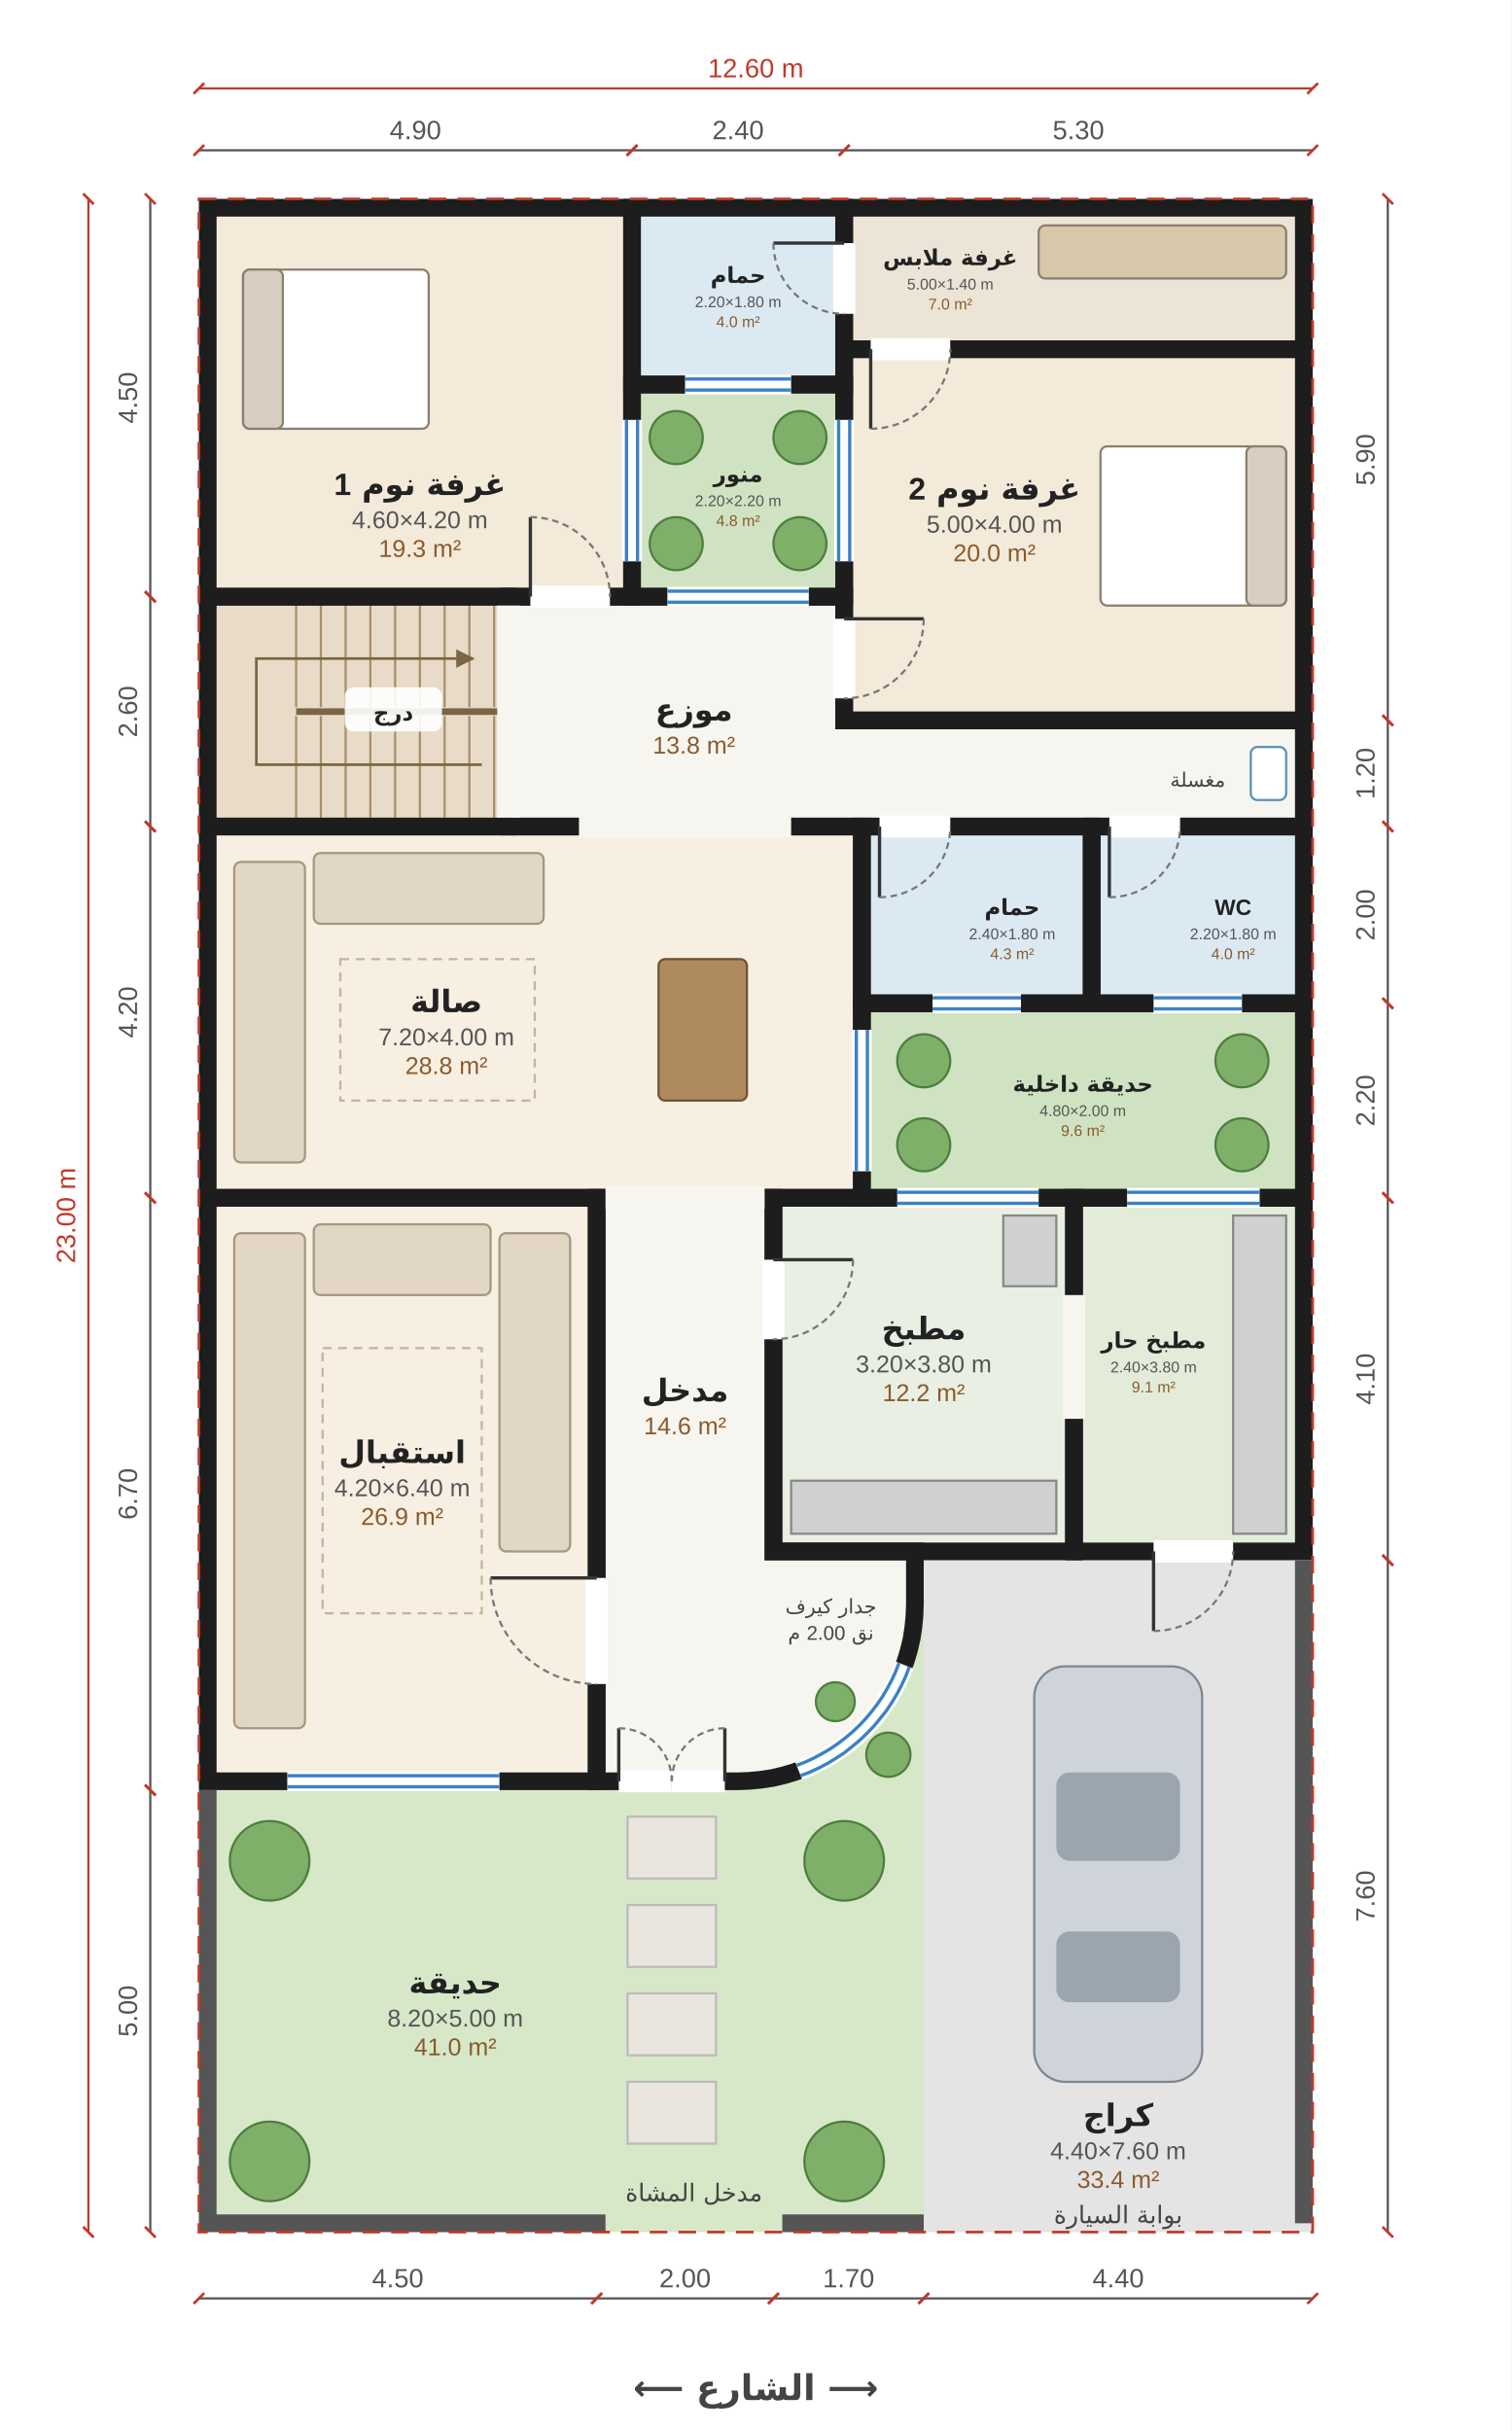
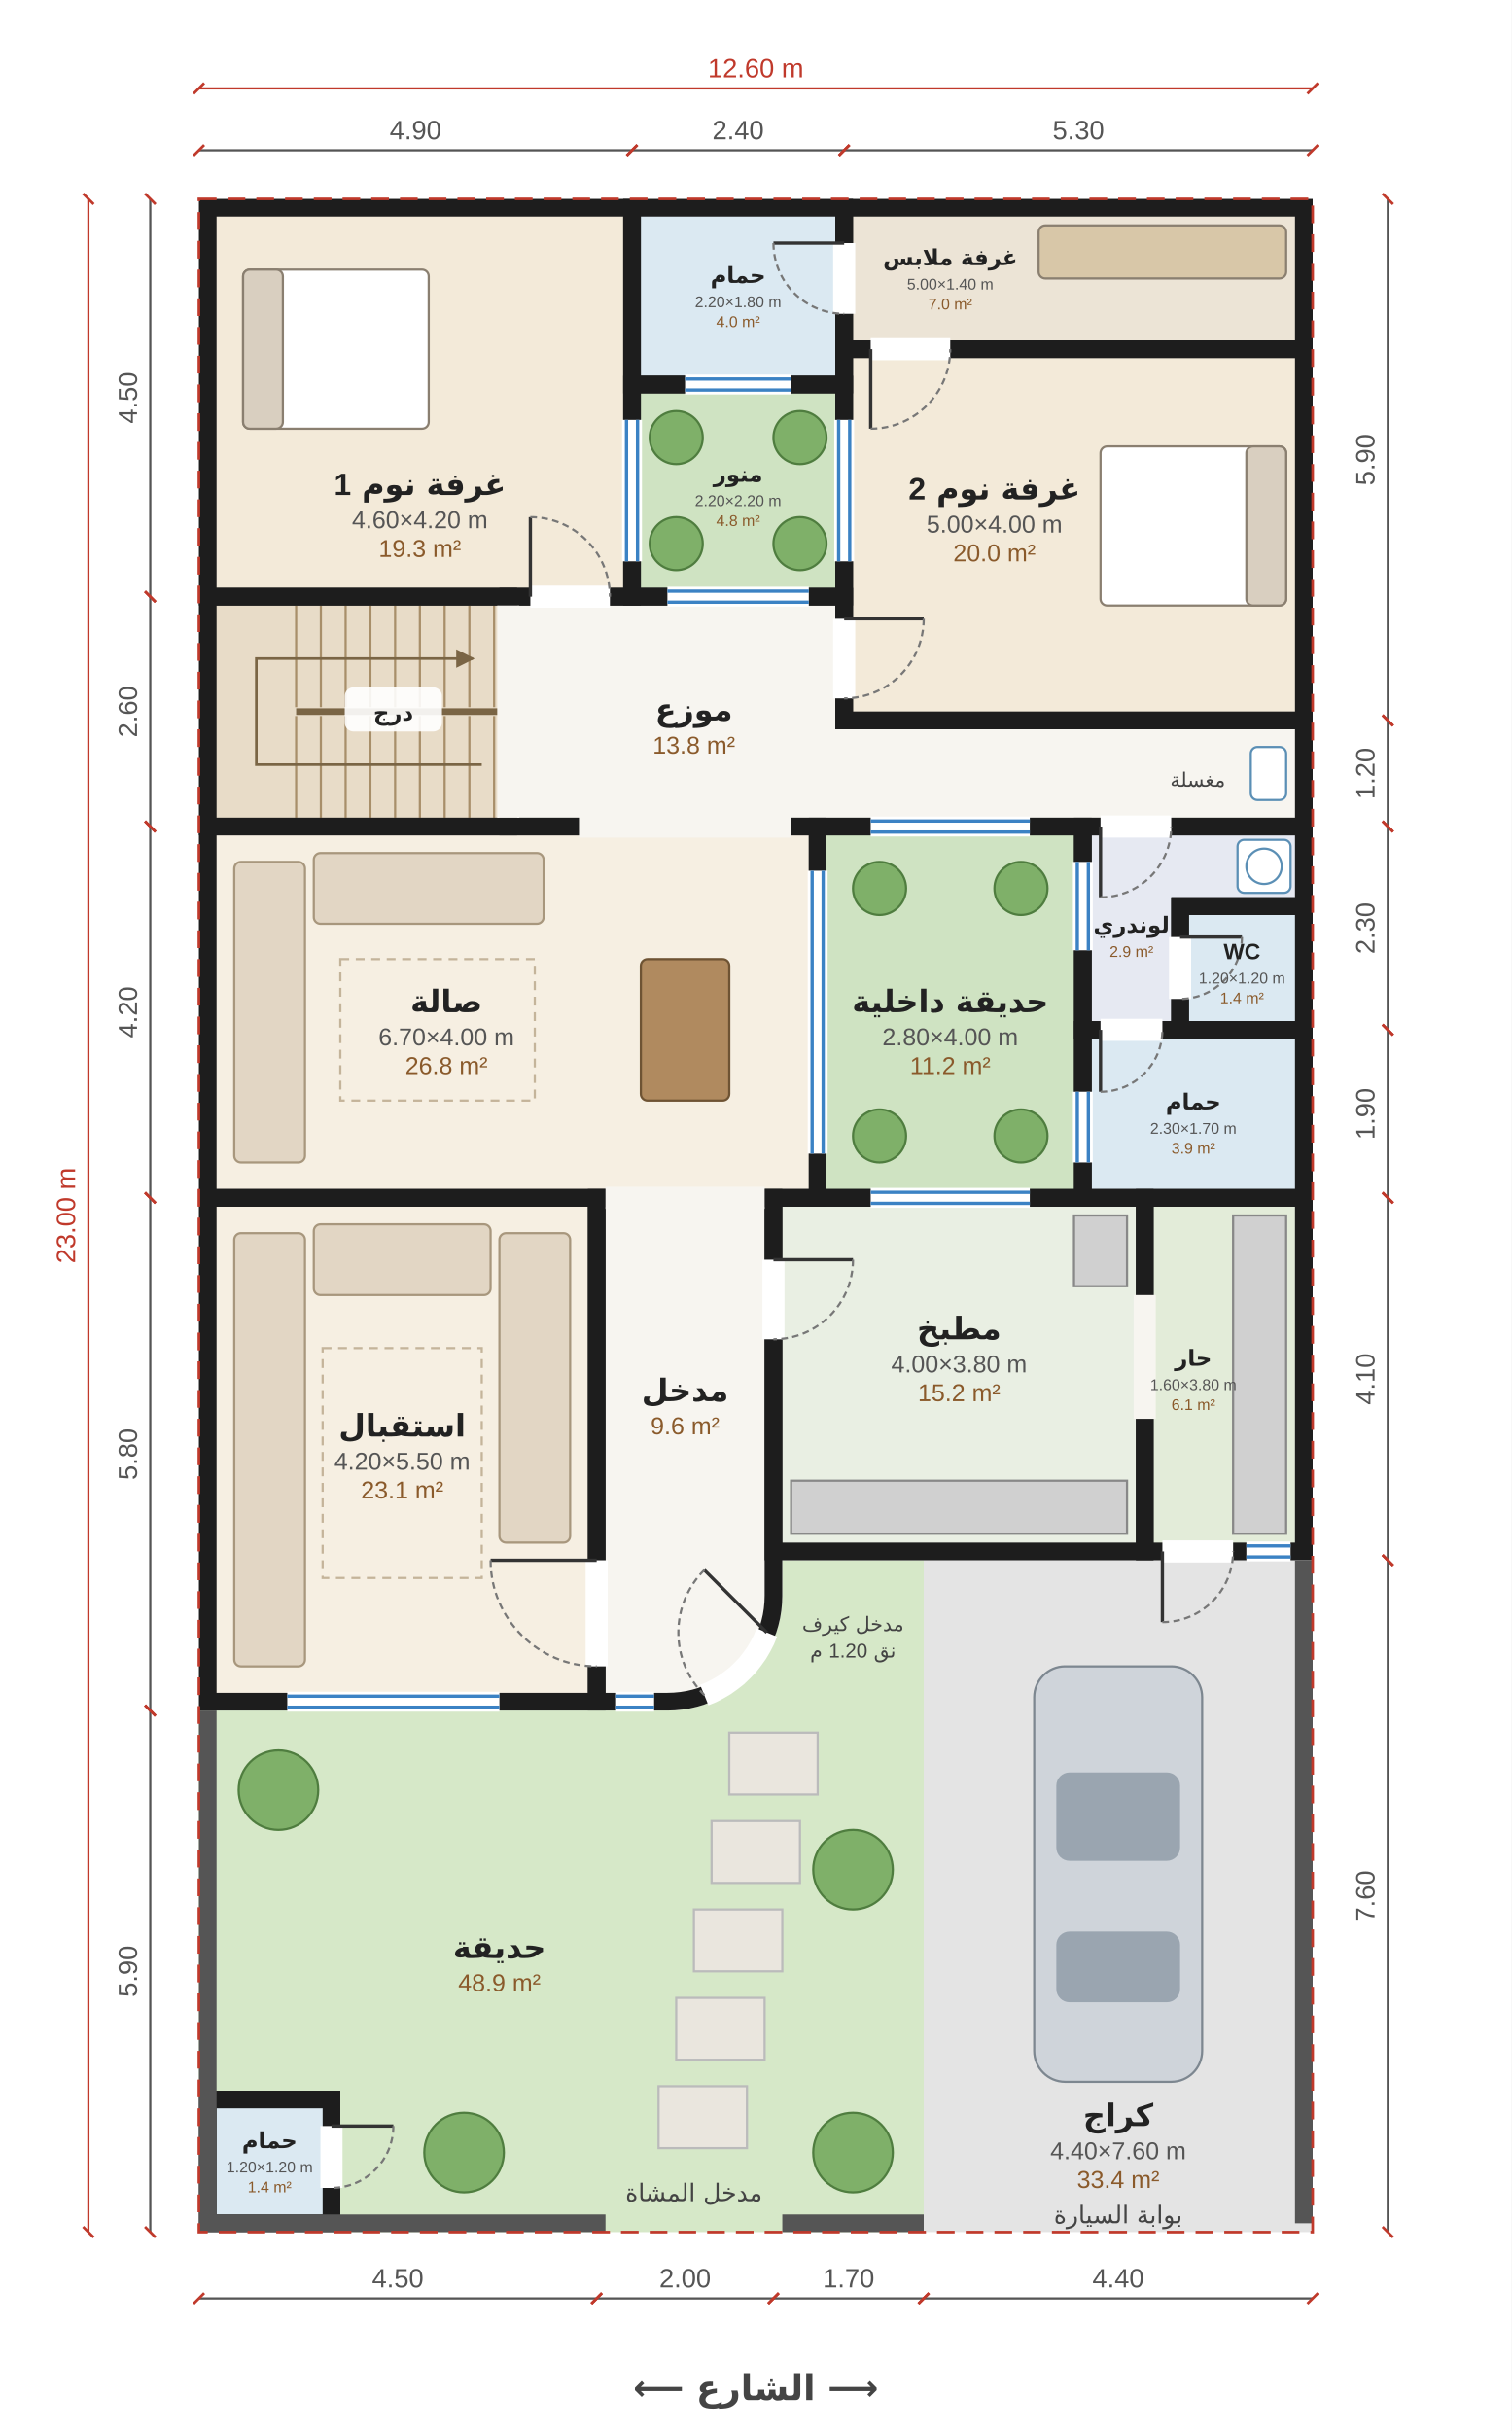
<svg xmlns="http://www.w3.org/2000/svg" viewBox="0 0 684 1100" width="684" height="1100" font-family="Tahoma, Arial, sans-serif">
  <defs>
    <marker id="arr" viewBox="0 0 10 10" refX="9" refY="5" markerWidth="7" markerHeight="7" orient="auto">
      <path d="M0,0 L10,5 L0,10 z" fill="#7a6545" />
    </marker>
    <marker id="tk" viewBox="0 0 10 10" refX="5" refY="5" markerWidth="8" markerHeight="8" orient="auto">
      <path d="M2,8 L8,2" stroke="#c0392b" stroke-width="1.5" />
    </marker>
  </defs>
  <rect width="684" height="1100" fill="#fff" />
  <polygon points="418.0,706.0 594.0,706.0 594.0,1010.0 418.0,1010.0" fill="#e4e4e4" />
-   <polygon points="90.0,810.0 418.0,810.0 418.0,1010.0 90.0,1010.0" fill="#d6e8c8" />
-   <polygon points="334.0,706.0 418.0,706.0 418.0,810.0 334.0,810.0" fill="#d6e8c8" />
+   <polygon points="90.0,774.0 302.0,774.0 305.4,773.9 308.8,773.6 312.1,773.0 315.5,772.2 318.7,771.2 321.9,770.0 325.0,768.6 328.0,767.0 330.9,765.2 333.7,763.3 336.3,761.1 338.8,758.8 341.1,756.3 343.3,753.7 345.2,750.9 347.0,748.0 348.6,745.0 350.0,741.9 351.2,738.7 352.2,735.5 353.0,732.1 353.6,728.8 353.9,725.4 354.0,722.0 354.0,706.0 418.0,706.0 418.0,1010.0 154.0,1010.0 154.0,946.0 90.0,946.0" fill="#d6e8c8" />
  <polygon points="94.0,94.0 286.0,94.0 286.0,270.0 94.0,270.0" fill="#f3ead9" />
  <polygon points="286.0,94.0 382.0,94.0 382.0,174.0 286.0,174.0" fill="#dbe9f2" />
  <polygon points="286.0,174.0 382.0,174.0 382.0,270.0 286.0,270.0" fill="#cfe3c2" />
  <polygon points="382.0,94.0 590.0,94.0 590.0,158.0 382.0,158.0" fill="#ece4d6" />
  <polygon points="382.0,158.0 590.0,158.0 590.0,326.0 382.0,326.0" fill="#f3ead9" />
  <polygon points="94.0,270.0 230.0,270.0 230.0,374.0 94.0,374.0" fill="#e8dcc8" />
  <polygon points="230.0,270.0 382.0,270.0 382.0,326.0 590.0,326.0 590.0,374.0 230.0,374.0" fill="#f7f5f0" />
-   <polygon points="94.0,374.0 390.0,374.0 390.0,542.0 94.0,542.0" fill="#f6efe2" />
-   <polygon points="390.0,374.0 494.0,374.0 494.0,454.0 390.0,454.0" fill="#dbe9f2" />
-   <polygon points="494.0,374.0 590.0,374.0 590.0,454.0 494.0,454.0" fill="#dbe9f2" />
-   <polygon points="390.0,454.0 590.0,454.0 590.0,542.0 390.0,542.0" fill="#cfe3c2" />
-   <polygon points="94.0,542.0 270.0,542.0 270.0,806.0 94.0,806.0" fill="#f6efe2" />
-   <polygon points="270.0,542.0 350.0,542.0 350.0,702.0 414.0,702.0 414.0,726.0 413.8,731.2 413.3,736.4 412.5,741.6 411.3,746.7 409.8,751.7 407.9,756.6 405.7,761.4 403.3,766.0 400.5,770.4 397.5,774.7 394.1,778.7 390.6,782.6 386.7,786.1 382.7,789.5 378.4,792.5 374.0,795.3 369.4,797.7 364.6,799.9 359.7,801.8 354.7,803.3 349.6,804.5 344.4,805.3 339.2,805.8 334.0,806.0 270.0,806.0" fill="#f7f5f0" />
-   <polygon points="350.0,542.0 486.0,542.0 486.0,702.0 350.0,702.0" fill="#e9efe3" />
-   <polygon points="486.0,542.0 590.0,542.0 590.0,702.0 486.0,702.0" fill="#e3ecd9" />
+   <polygon points="94.0,374.0 370.0,374.0 370.0,542.0 94.0,542.0" fill="#f6efe2" />
+   <polygon points="370.0,374.0 490.0,374.0 490.0,542.0 370.0,542.0" fill="#cfe3c2" />
+   <polygon points="490.0,374.0 590.0,374.0 590.0,410.0 534.0,410.0 534.0,466.0 490.0,466.0" fill="#e6e9f2" />
+   <polygon points="534.0,410.0 590.0,410.0 590.0,466.0 534.0,466.0" fill="#dbe9f2" />
+   <polygon points="490.0,466.0 590.0,466.0 590.0,542.0 490.0,542.0" fill="#dbe9f2" />
+   <polygon points="94.0,542.0 270.0,542.0 270.0,770.0 94.0,770.0" fill="#f6efe2" />
+   <polygon points="270.0,542.0 350.0,542.0 350.0,722.0 349.9,725.1 349.6,728.3 349.1,731.4 348.4,734.4 347.5,737.4 346.3,740.4 345.0,743.2 343.6,746.0 341.9,748.7 340.1,751.2 338.1,753.6 335.9,755.9 333.6,758.1 331.2,760.1 328.7,761.9 326.0,763.6 323.2,765.0 320.4,766.3 317.4,767.5 314.4,768.4 311.4,769.1 308.3,769.6 305.1,769.9 302.0,770.0 270.0,770.0" fill="#f7f5f0" />
+   <polygon points="350.0,542.0 518.0,542.0 518.0,702.0 350.0,702.0" fill="#e9efe3" />
+   <polygon points="518.0,542.0 590.0,542.0 590.0,702.0 518.0,702.0" fill="#e3ecd9" />
+   <polygon points="94.0,950.0 150.0,950.0 150.0,1006.0 94.0,1006.0" fill="#dbe9f2" />
  <rect x="110.0" y="122.0" width="84.0" height="72.0" fill="#fff" stroke="#8a7f70" rx="3" />
  <rect x="110.0" y="122.0" width="18.0" height="72.0" fill="#d9cfc0" stroke="#8a7f70" rx="3" />
  <rect x="498.0" y="202.0" width="84.0" height="72.0" fill="#fff" stroke="#8a7f70" rx="3" />
  <rect x="564.0" y="202.0" width="18.0" height="72.0" fill="#d9cfc0" stroke="#8a7f70" rx="3" />
  <rect x="470.0" y="102.0" width="112.0" height="24.0" fill="#d8c7a8" stroke="#8a7f70" rx="3" />
  <rect x="566.0" y="338.0" width="16.0" height="24.0" fill="#fff" stroke="#5b8fb5" rx="3" />
  <rect x="106.0" y="390.0" width="32.0" height="136.0" fill="#e2d6c4" stroke="#a8977d" rx="3" />
  <rect x="142.0" y="386.0" width="104.0" height="32.0" fill="#e2d6c4" stroke="#a8977d" rx="3" />
  <rect x="154.0" y="434.0" width="88.0" height="64.0" fill="none" stroke="#c4b49a" rx="0" stroke-dasharray="4 3" />
-   <rect x="298.0" y="434.0" width="40.0" height="64.0" fill="#b08a5f" stroke="#6e5333" rx="3" />
-   <rect x="106.0" y="558.0" width="32.0" height="224.0" fill="#e2d6c4" stroke="#a8977d" rx="3" />
-   <rect x="226.0" y="558.0" width="32.0" height="144.0" fill="#e2d6c4" stroke="#a8977d" rx="3" />
+   <rect x="290.0" y="434.0" width="40.0" height="64.0" fill="#b08a5f" stroke="#6e5333" rx="3" />
+   <rect x="106.0" y="558.0" width="32.0" height="196.0" fill="#e2d6c4" stroke="#a8977d" rx="3" />
+   <rect x="226.0" y="558.0" width="32.0" height="140.0" fill="#e2d6c4" stroke="#a8977d" rx="3" />
  <rect x="142.0" y="554.0" width="80.0" height="32.0" fill="#e2d6c4" stroke="#a8977d" rx="3" />
-   <rect x="146.0" y="610.0" width="72.0" height="120.0" fill="none" stroke="#c4b49a" rx="0" stroke-dasharray="4 3" />
-   <rect x="358.0" y="670.0" width="120.0" height="24.0" fill="#d0d0d0" stroke="#888" rx="0" />
-   <rect x="454.0" y="550.0" width="24.0" height="32.0" fill="#d0d0d0" stroke="#888" rx="0" />
+   <rect x="146.0" y="610.0" width="72.0" height="104.0" fill="none" stroke="#c4b49a" rx="0" stroke-dasharray="4 3" />
+   <rect x="358.0" y="670.0" width="152.0" height="24.0" fill="#d0d0d0" stroke="#888" rx="0" />
+   <rect x="486.0" y="550.0" width="24.0" height="32.0" fill="#d0d0d0" stroke="#888" rx="0" />
  <rect x="558.0" y="550.0" width="24.0" height="144.0" fill="#d0d0d0" stroke="#888" rx="0" />
-   <circle cx="418.0" cy="480.0" r="12.0" fill="#7fb069" stroke="#4f7d3f" />
-   <circle cx="562.0" cy="480.0" r="12.0" fill="#7fb069" stroke="#4f7d3f" />
-   <circle cx="418.0" cy="518.0" r="12.0" fill="#7fb069" stroke="#4f7d3f" />
-   <circle cx="562.0" cy="518.0" r="12.0" fill="#7fb069" stroke="#4f7d3f" />
+   <rect x="560.0" y="380.0" width="24.0" height="24.0" fill="#fff" stroke="#5b8fb5" rx="3" />
+   <circle cx="572.0" cy="392.0" r="8.0" fill="none" stroke="#5b8fb5" />
+   <circle cx="398.0" cy="402.0" r="12.0" fill="#7fb069" stroke="#4f7d3f" />
+   <circle cx="462.0" cy="402.0" r="12.0" fill="#7fb069" stroke="#4f7d3f" />
+   <circle cx="398.0" cy="514.0" r="12.0" fill="#7fb069" stroke="#4f7d3f" />
+   <circle cx="462.0" cy="514.0" r="12.0" fill="#7fb069" stroke="#4f7d3f" />
  <circle cx="306.0" cy="198.0" r="12.0" fill="#7fb069" stroke="#4f7d3f" />
  <circle cx="362.0" cy="198.0" r="12.0" fill="#7fb069" stroke="#4f7d3f" />
  <circle cx="306.0" cy="246.0" r="12.0" fill="#7fb069" stroke="#4f7d3f" />
  <circle cx="362.0" cy="246.0" r="12.0" fill="#7fb069" stroke="#4f7d3f" />
-   <circle cx="122.0" cy="842.0" r="18.0" fill="#7fb069" stroke="#4f7d3f" />
-   <circle cx="382.0" cy="842.0" r="18.0" fill="#7fb069" stroke="#4f7d3f" />
-   <circle cx="122.0" cy="978.0" r="18.0" fill="#7fb069" stroke="#4f7d3f" />
-   <circle cx="382.0" cy="978.0" r="18.0" fill="#7fb069" stroke="#4f7d3f" />
-   <rect x="284.0" y="822.0" width="40.0" height="28.0" fill="#eae6de" stroke="#bbb" rx="0" />
-   <rect x="284.0" y="862.0" width="40.0" height="28.0" fill="#eae6de" stroke="#bbb" rx="0" />
-   <rect x="284.0" y="902.0" width="40.0" height="28.0" fill="#eae6de" stroke="#bbb" rx="0" />
-   <rect x="284.0" y="942.0" width="40.0" height="28.0" fill="#eae6de" stroke="#bbb" rx="0" />
-   <circle cx="402.0" cy="794.0" r="10.0" fill="#7fb069" stroke="#4f7d3f" />
-   <circle cx="378.0" cy="770.0" r="8.8" fill="#7fb069" stroke="#4f7d3f" />
+   <circle cx="126.0" cy="810.0" r="18.0" fill="#7fb069" stroke="#4f7d3f" />
+   <circle cx="386.0" cy="846.0" r="18.0" fill="#7fb069" stroke="#4f7d3f" />
+   <circle cx="210.0" cy="974.0" r="18.0" fill="#7fb069" stroke="#4f7d3f" />
+   <circle cx="386.0" cy="974.0" r="18.0" fill="#7fb069" stroke="#4f7d3f" />
+   <rect x="298.0" y="944.0" width="40.0" height="28.0" fill="#eae6de" stroke="#bbb" rx="0" />
+   <rect x="306.0" y="904.0" width="40.0" height="28.0" fill="#eae6de" stroke="#bbb" rx="0" />
+   <rect x="314.0" y="864.0" width="40.0" height="28.0" fill="#eae6de" stroke="#bbb" rx="0" />
+   <rect x="322.0" y="824.0" width="40.0" height="28.0" fill="#eae6de" stroke="#bbb" rx="0" />
+   <rect x="330.0" y="784.0" width="40.0" height="28.0" fill="#eae6de" stroke="#bbb" rx="0" />
  <rect x="468.0" y="754.0" width="76.0" height="188.0" fill="#cfd4da" stroke="#7d8790" rx="14" />
  <rect x="478.0" y="802.0" width="56.0" height="40.0" fill="#9aa5b0" stroke="none" rx="6" />
  <rect x="478.0" y="874.0" width="56.0" height="32.0" fill="#9aa5b0" stroke="none" rx="6" />
  <line x1="134.0" y1="274.0" x2="134.0" y2="320.0" stroke="#a88f6a" />
  <line x1="134.0" y1="324.0" x2="134.0" y2="370.0" stroke="#a88f6a" />
  <line x1="145.2" y1="274.0" x2="145.2" y2="320.0" stroke="#a88f6a" />
  <line x1="145.2" y1="324.0" x2="145.2" y2="370.0" stroke="#a88f6a" />
  <line x1="156.4" y1="274.0" x2="156.4" y2="320.0" stroke="#a88f6a" />
  <line x1="156.4" y1="324.0" x2="156.4" y2="370.0" stroke="#a88f6a" />
  <line x1="167.6" y1="274.0" x2="167.6" y2="320.0" stroke="#a88f6a" />
  <line x1="167.6" y1="324.0" x2="167.6" y2="370.0" stroke="#a88f6a" />
  <line x1="178.8" y1="274.0" x2="178.8" y2="320.0" stroke="#a88f6a" />
  <line x1="178.8" y1="324.0" x2="178.8" y2="370.0" stroke="#a88f6a" />
  <line x1="190.0" y1="274.0" x2="190.0" y2="320.0" stroke="#a88f6a" />
  <line x1="190.0" y1="324.0" x2="190.0" y2="370.0" stroke="#a88f6a" />
  <line x1="201.2" y1="274.0" x2="201.2" y2="320.0" stroke="#a88f6a" />
  <line x1="201.2" y1="324.0" x2="201.2" y2="370.0" stroke="#a88f6a" />
  <line x1="212.4" y1="274.0" x2="212.4" y2="320.0" stroke="#a88f6a" />
  <line x1="212.4" y1="324.0" x2="212.4" y2="370.0" stroke="#a88f6a" />
  <line x1="223.6" y1="274.0" x2="223.6" y2="320.0" stroke="#a88f6a" />
  <line x1="223.6" y1="324.0" x2="223.6" y2="370.0" stroke="#a88f6a" />
  <line x1="134.0" y1="322.0" x2="226.0" y2="322.0" stroke="#7a6545" stroke-width="3" />
  <path d="M218.0,346.0 L116.0,346.0 L116.0,298.0 L214.0,298.0" fill="none" stroke="#7a6545" stroke-width="1.2" marker-end="url(#arr)" />
  <polygon points="94.0,94.0 286.0,94.0 286.0,270.0 94.0,270.0" fill="none" stroke="#1d1d1d" stroke-width="8.0" stroke-linejoin="miter" />
  <polygon points="286.0,94.0 382.0,94.0 382.0,174.0 286.0,174.0" fill="none" stroke="#1d1d1d" stroke-width="8.0" stroke-linejoin="miter" />
  <polygon points="286.0,174.0 382.0,174.0 382.0,270.0 286.0,270.0" fill="none" stroke="#1d1d1d" stroke-width="8.0" stroke-linejoin="miter" />
  <polygon points="382.0,94.0 590.0,94.0 590.0,158.0 382.0,158.0" fill="none" stroke="#1d1d1d" stroke-width="8.0" stroke-linejoin="miter" />
  <polygon points="382.0,158.0 590.0,158.0 590.0,326.0 382.0,326.0" fill="none" stroke="#1d1d1d" stroke-width="8.0" stroke-linejoin="miter" />
  <polygon points="94.0,270.0 230.0,270.0 230.0,374.0 94.0,374.0" fill="none" stroke="#1d1d1d" stroke-width="8.0" stroke-linejoin="miter" />
  <polygon points="230.0,270.0 382.0,270.0 382.0,326.0 590.0,326.0 590.0,374.0 230.0,374.0" fill="none" stroke="#1d1d1d" stroke-width="8.0" stroke-linejoin="miter" />
-   <polygon points="94.0,374.0 390.0,374.0 390.0,542.0 94.0,542.0" fill="none" stroke="#1d1d1d" stroke-width="8.0" stroke-linejoin="miter" />
-   <polygon points="390.0,374.0 494.0,374.0 494.0,454.0 390.0,454.0" fill="none" stroke="#1d1d1d" stroke-width="8.0" stroke-linejoin="miter" />
-   <polygon points="494.0,374.0 590.0,374.0 590.0,454.0 494.0,454.0" fill="none" stroke="#1d1d1d" stroke-width="8.0" stroke-linejoin="miter" />
-   <polygon points="390.0,454.0 590.0,454.0 590.0,542.0 390.0,542.0" fill="none" stroke="#1d1d1d" stroke-width="8.0" stroke-linejoin="miter" />
-   <polygon points="94.0,542.0 270.0,542.0 270.0,806.0 94.0,806.0" fill="none" stroke="#1d1d1d" stroke-width="8.0" stroke-linejoin="miter" />
-   <polygon points="270.0,542.0 350.0,542.0 350.0,702.0 414.0,702.0 414.0,726.0 413.8,731.2 413.3,736.4 412.5,741.6 411.3,746.7 409.8,751.7 407.9,756.6 405.7,761.4 403.3,766.0 400.5,770.4 397.5,774.7 394.1,778.7 390.6,782.6 386.7,786.1 382.7,789.5 378.4,792.5 374.0,795.3 369.4,797.7 364.6,799.9 359.7,801.8 354.7,803.3 349.6,804.5 344.4,805.3 339.2,805.8 334.0,806.0 270.0,806.0" fill="none" stroke="#1d1d1d" stroke-width="8.0" stroke-linejoin="miter" />
-   <polygon points="350.0,542.0 486.0,542.0 486.0,702.0 350.0,702.0" fill="none" stroke="#1d1d1d" stroke-width="8.0" stroke-linejoin="miter" />
-   <polygon points="486.0,542.0 590.0,542.0 590.0,702.0 486.0,702.0" fill="none" stroke="#1d1d1d" stroke-width="8.0" stroke-linejoin="miter" />
-   <polyline points="94.0,810.0 94.0,1006.0 274.0,1006.0" stroke="#555" stroke-width="8.0" fill="none" />
+   <polygon points="94.0,374.0 370.0,374.0 370.0,542.0 94.0,542.0" fill="none" stroke="#1d1d1d" stroke-width="8.0" stroke-linejoin="miter" />
+   <polygon points="370.0,374.0 490.0,374.0 490.0,542.0 370.0,542.0" fill="none" stroke="#1d1d1d" stroke-width="8.0" stroke-linejoin="miter" />
+   <polygon points="490.0,374.0 590.0,374.0 590.0,410.0 534.0,410.0 534.0,466.0 490.0,466.0" fill="none" stroke="#1d1d1d" stroke-width="8.0" stroke-linejoin="miter" />
+   <polygon points="534.0,410.0 590.0,410.0 590.0,466.0 534.0,466.0" fill="none" stroke="#1d1d1d" stroke-width="8.0" stroke-linejoin="miter" />
+   <polygon points="490.0,466.0 590.0,466.0 590.0,542.0 490.0,542.0" fill="none" stroke="#1d1d1d" stroke-width="8.0" stroke-linejoin="miter" />
+   <polygon points="94.0,542.0 270.0,542.0 270.0,770.0 94.0,770.0" fill="none" stroke="#1d1d1d" stroke-width="8.0" stroke-linejoin="miter" />
+   <polygon points="270.0,542.0 350.0,542.0 350.0,722.0 349.9,725.1 349.6,728.3 349.1,731.4 348.4,734.4 347.5,737.4 346.3,740.4 345.0,743.2 343.6,746.0 341.9,748.7 340.1,751.2 338.1,753.6 335.9,755.9 333.6,758.1 331.2,760.1 328.7,761.9 326.0,763.6 323.2,765.0 320.4,766.3 317.4,767.5 314.4,768.4 311.4,769.1 308.3,769.6 305.1,769.9 302.0,770.0 270.0,770.0" fill="none" stroke="#1d1d1d" stroke-width="8.0" stroke-linejoin="miter" />
+   <polygon points="350.0,542.0 518.0,542.0 518.0,702.0 350.0,702.0" fill="none" stroke="#1d1d1d" stroke-width="8.0" stroke-linejoin="miter" />
+   <polygon points="518.0,542.0 590.0,542.0 590.0,702.0 518.0,702.0" fill="none" stroke="#1d1d1d" stroke-width="8.0" stroke-linejoin="miter" />
+   <polygon points="94.0,950.0 150.0,950.0 150.0,1006.0 94.0,1006.0" fill="none" stroke="#1d1d1d" stroke-width="8.0" stroke-linejoin="miter" />
+   <polyline points="94.0,774.0 94.0,1006.0 274.0,1006.0" stroke="#555" stroke-width="8.0" fill="none" />
  <polyline points="354.0,1006.0 418.0,1006.0" stroke="#555" stroke-width="8.0" fill="none" />
  <polyline points="590.0,706.0 590.0,1006.0" stroke="#555" stroke-width="8.0" fill="none" />
  <rect x="90" y="90" width="504.0" height="920.0" fill="none" stroke="#c0392b" stroke-width="1.2" stroke-dasharray="8 5" />
  <line x1="230.0" y1="274.0" x2="230.0" y2="370.0" stroke="#f7f5f0" stroke-width="10.0" />
  <line x1="262.0" y1="374.0" x2="358.0" y2="374.0" stroke="#f7f5f0" stroke-width="10.0" />
  <line x1="274.0" y1="542.0" x2="346.0" y2="542.0" stroke="#f7f5f0" stroke-width="10.0" />
-   <line x1="486.0" y1="586.0" x2="486.0" y2="642.0" stroke="#f7f5f0" stroke-width="10.0" />
+   <line x1="518.0" y1="586.0" x2="518.0" y2="642.0" stroke="#f7f5f0" stroke-width="10.0" />
  <line x1="240.0" y1="270.0" x2="276.0" y2="270.0" stroke="#fff" stroke-width="10.0" />
  <line x1="240.0" y1="270.0" x2="240.0" y2="234.0" stroke="#333" stroke-width="1.5" />
  <path d="M240.0,234.0 A36,36 0 0 1 276.0,270.0" fill="none" stroke="#777" stroke-dasharray="3 2" />
  <line x1="382.0" y1="280.0" x2="382.0" y2="316.0" stroke="#fff" stroke-width="10.0" />
  <line x1="382.0" y1="280.0" x2="418.0" y2="280.0" stroke="#333" stroke-width="1.5" />
  <path d="M418.0,280.0 A36,36 0 0 1 382.0,316.0" fill="none" stroke="#777" stroke-dasharray="3 2" />
  <line x1="394.0" y1="158.0" x2="430.0" y2="158.0" stroke="#fff" stroke-width="10.0" />
  <line x1="394.0" y1="158.0" x2="394.0" y2="194" stroke="#333" stroke-width="1.5" />
  <path d="M394.0,194 A36,36 0 0 0 430.0,158.0" fill="none" stroke="#777" stroke-dasharray="3 2" />
  <line x1="382.0" y1="110.0" x2="382.0" y2="142.0" stroke="#fff" stroke-width="10.0" />
  <line x1="382.0" y1="110.0" x2="350.0" y2="110.0" stroke="#333" stroke-width="1.5" />
  <path d="M350.0,110.0 A32.0,32.0 0 0 0 382.0,142.0" fill="none" stroke="#777" stroke-dasharray="3 2" />
-   <line x1="398.0" y1="374.0" x2="430.0" y2="374.0" stroke="#fff" stroke-width="10.0" />
-   <line x1="398.0" y1="374.0" x2="398.0" y2="406.0" stroke="#333" stroke-width="1.5" />
-   <path d="M398.0,406.0 A32,32 0 0 0 430.0,374.0" fill="none" stroke="#777" stroke-dasharray="3 2" />
-   <line x1="502.0" y1="374.0" x2="534.0" y2="374.0" stroke="#fff" stroke-width="10.0" />
-   <line x1="502.0" y1="374.0" x2="502.0" y2="406" stroke="#333" stroke-width="1.5" />
-   <path d="M502.0,406 A32,32 0 0 0 534.0,374.0" fill="none" stroke="#777" stroke-dasharray="3 2" />
-   <line x1="270.0" y1="714.0" x2="270.0" y2="762.0" stroke="#fff" stroke-width="10.0" />
-   <line x1="270.0" y1="714.0" x2="222" y2="714.0" stroke="#333" stroke-width="1.5" />
-   <path d="M222,714.0 A48,48 0 0 0 270.0,762.0" fill="none" stroke="#777" stroke-dasharray="3 2" />
+   <line x1="498.0" y1="374.0" x2="530.0" y2="374.0" stroke="#fff" stroke-width="10.0" />
+   <line x1="498.0" y1="374.0" x2="498.0" y2="406.0" stroke="#333" stroke-width="1.5" />
+   <path d="M498.0,406.0 A32,32 0 0 0 530.0,374.0" fill="none" stroke="#777" stroke-dasharray="3 2" />
+   <line x1="534.0" y1="424.0" x2="534.0" y2="452.0" stroke="#fff" stroke-width="10.0" />
+   <line x1="534.0" y1="424.0" x2="562.0" y2="424.0" stroke="#333" stroke-width="1.5" />
+   <path d="M562.0,424.0 A28,28 0 0 1 534.0,452.0" fill="none" stroke="#777" stroke-dasharray="3 2" />
+   <line x1="498.0" y1="466.0" x2="526.0" y2="466.0" stroke="#fff" stroke-width="10.0" />
+   <line x1="498.0" y1="466.0" x2="498.0" y2="494" stroke="#333" stroke-width="1.5" />
+   <path d="M498.0,494 A28,28 0 0 0 526.0,466.0" fill="none" stroke="#777" stroke-dasharray="3 2" />
+   <line x1="270.0" y1="706.0" x2="270.0" y2="754.0" stroke="#fff" stroke-width="10.0" />
+   <line x1="270.0" y1="706.0" x2="222" y2="706.0" stroke="#333" stroke-width="1.5" />
+   <path d="M222,706.0 A48,48 0 0 0 270.0,754.0" fill="none" stroke="#777" stroke-dasharray="3 2" />
  <line x1="350.0" y1="570.0" x2="350.0" y2="606.0" stroke="#fff" stroke-width="10.0" />
  <line x1="350.0" y1="570.0" x2="386.0" y2="570.0" stroke="#333" stroke-width="1.5" />
  <path d="M386.0,570.0 A36,36 0 0 1 350.0,606.0" fill="none" stroke="#777" stroke-dasharray="3 2" />
-   <line x1="280.0" y1="806.0" x2="304.0" y2="806.0" stroke="#fff" stroke-width="10.0" />
-   <line x1="280.0" y1="806.0" x2="280.0" y2="782" stroke="#333" stroke-width="1.5" />
-   <path d="M280.0,782 A24,24 0 0 1 304.0,806.0" fill="none" stroke="#777" stroke-dasharray="3 2" />
-   <line x1="304.0" y1="806.0" x2="328.0" y2="806.0" stroke="#fff" stroke-width="10.0" />
-   <line x1="328.0" y1="806.0" x2="328.0" y2="782" stroke="#333" stroke-width="1.5" />
-   <path d="M328.0,782 A24,24 0 0 0 304.0,806.0" fill="none" stroke="#777" stroke-dasharray="3 2" />
-   <line x1="522.0" y1="702.0" x2="558.0" y2="702.0" stroke="#fff" stroke-width="10.0" />
-   <line x1="522.0" y1="702.0" x2="522.0" y2="738.0" stroke="#333" stroke-width="1.5" />
-   <path d="M522.0,738.0 A36,36 0 0 0 558.0,702.0" fill="none" stroke="#777" stroke-dasharray="3 2" />
+   <line x1="526.0" y1="702.0" x2="558.0" y2="702.0" stroke="#fff" stroke-width="10.0" />
+   <line x1="526.0" y1="702.0" x2="526.0" y2="734.0" stroke="#333" stroke-width="1.5" />
+   <path d="M526.0,734.0 A32,32 0 0 0 558.0,702.0" fill="none" stroke="#777" stroke-dasharray="3 2" />
+   <line x1="150.0" y1="962.0" x2="150.0" y2="990.0" stroke="#fff" stroke-width="10.0" />
+   <line x1="150.0" y1="962.0" x2="178" y2="962.0" stroke="#333" stroke-width="1.5" />
+   <path d="M178,962.0 A28,28 0 0 1 150.0,990.0" fill="none" stroke="#777" stroke-dasharray="3 2" />
  <line x1="286.0" y1="190.0" x2="286.0" y2="254.0" stroke="#fff" stroke-width="9.0" />
  <line x1="283.5" y1="190.0" x2="283.5" y2="254.0" stroke="#3b82c4" stroke-width="1.5" />
  <line x1="288.5" y1="190.0" x2="288.5" y2="254.0" stroke="#3b82c4" stroke-width="1.5" />
  <line x1="382.0" y1="190.0" x2="382.0" y2="254.0" stroke="#fff" stroke-width="9.0" />
  <line x1="379.5" y1="190.0" x2="379.5" y2="254.0" stroke="#3b82c4" stroke-width="1.5" />
  <line x1="384.5" y1="190.0" x2="384.5" y2="254.0" stroke="#3b82c4" stroke-width="1.5" />
  <line x1="310.0" y1="174.0" x2="358.0" y2="174.0" stroke="#fff" stroke-width="9.0" />
  <line x1="310.0" y1="171.5" x2="358.0" y2="171.5" stroke="#3b82c4" stroke-width="1.5" />
  <line x1="310.0" y1="176.5" x2="358.0" y2="176.5" stroke="#3b82c4" stroke-width="1.5" />
  <line x1="302.0" y1="270.0" x2="366.0" y2="270.0" stroke="#fff" stroke-width="9.0" />
  <line x1="302.0" y1="267.5" x2="366.0" y2="267.5" stroke="#3b82c4" stroke-width="1.5" />
  <line x1="302.0" y1="272.5" x2="366.0" y2="272.5" stroke="#3b82c4" stroke-width="1.5" />
-   <line x1="422.0" y1="454.0" x2="462.0" y2="454.0" stroke="#fff" stroke-width="9.0" />
-   <line x1="422.0" y1="451.5" x2="462.0" y2="451.5" stroke="#3b82c4" stroke-width="1.5" />
-   <line x1="422.0" y1="456.5" x2="462.0" y2="456.5" stroke="#3b82c4" stroke-width="1.5" />
-   <line x1="522.0" y1="454.0" x2="562.0" y2="454.0" stroke="#fff" stroke-width="9.0" />
-   <line x1="522.0" y1="451.5" x2="562.0" y2="451.5" stroke="#3b82c4" stroke-width="1.5" />
-   <line x1="522.0" y1="456.5" x2="562.0" y2="456.5" stroke="#3b82c4" stroke-width="1.5" />
-   <line x1="390.0" y1="466.0" x2="390.0" y2="530.0" stroke="#fff" stroke-width="9.0" />
-   <line x1="387.5" y1="466.0" x2="387.5" y2="530.0" stroke="#3b82c4" stroke-width="1.5" />
-   <line x1="392.5" y1="466.0" x2="392.5" y2="530.0" stroke="#3b82c4" stroke-width="1.5" />
-   <line x1="406.0" y1="542.0" x2="470.0" y2="542.0" stroke="#fff" stroke-width="9.0" />
-   <line x1="406.0" y1="539.5" x2="470.0" y2="539.5" stroke="#3b82c4" stroke-width="1.5" />
-   <line x1="406.0" y1="544.5" x2="470.0" y2="544.5" stroke="#3b82c4" stroke-width="1.5" />
-   <line x1="510.0" y1="542.0" x2="570.0" y2="542.0" stroke="#fff" stroke-width="9.0" />
-   <line x1="510.0" y1="539.5" x2="570.0" y2="539.5" stroke="#3b82c4" stroke-width="1.5" />
-   <line x1="510.0" y1="544.5" x2="570.0" y2="544.5" stroke="#3b82c4" stroke-width="1.5" />
-   <line x1="130.0" y1="806.0" x2="226.0" y2="806.0" stroke="#fff" stroke-width="9.0" />
-   <line x1="130.0" y1="803.5" x2="226.0" y2="803.5" stroke="#3b82c4" stroke-width="1.5" />
-   <line x1="130.0" y1="808.5" x2="226.0" y2="808.5" stroke="#3b82c4" stroke-width="1.5" />
-   <polyline points="409.2,753.4 407.6,757.4 405.7,761.4 403.7,765.2 401.5,769.0 399.0,772.6 396.4,776.1 393.6,779.4 390.6,782.6 387.4,785.6 384.1,788.4 380.6,791.0 377.0,793.5 373.2,795.7 369.4,797.7 365.4,799.6 361.4,801.2" fill="none" stroke="#fff" stroke-width="9.0" />
-   <polyline points="406.8,752.5 405.3,756.4 403.5,760.3 401.5,764.0 399.4,767.6 397.0,771.1 394.4,774.5 391.7,777.7 388.8,780.8 385.7,783.7 382.5,786.4 379.1,789.0 375.6,791.4 372.0,793.5 368.3,795.5 364.4,797.3 360.5,798.8" fill="none" stroke="#3b82c4" stroke-width="1.5" />
-   <polyline points="411.5,754.2 409.9,758.4 408.0,762.5 405.9,766.5 403.6,770.3 401.1,774.1 398.3,777.6 395.4,781.1 392.3,784.3 389.1,787.4 385.6,790.3 382.1,793.1 378.3,795.6 374.5,797.9 370.5,800.0 366.4,801.9 362.2,803.5" fill="none" stroke="#3b82c4" stroke-width="1.5" />
-   <text x="376.0" y="730.0" text-anchor="middle" font-size="9" fill="#444">جدار كيرف</text>
-   <text x="376.0" y="742.0" text-anchor="middle" font-size="9" fill="#444">نق 2.00 م</text>
+   <line x1="370.0" y1="394.0" x2="370.0" y2="522.0" stroke="#fff" stroke-width="9.0" />
+   <line x1="367.5" y1="394.0" x2="367.5" y2="522.0" stroke="#3b82c4" stroke-width="1.5" />
+   <line x1="372.5" y1="394.0" x2="372.5" y2="522.0" stroke="#3b82c4" stroke-width="1.5" />
+   <line x1="394.0" y1="374.0" x2="466.0" y2="374.0" stroke="#fff" stroke-width="9.0" />
+   <line x1="394.0" y1="371.5" x2="466.0" y2="371.5" stroke="#3b82c4" stroke-width="1.5" />
+   <line x1="394.0" y1="376.5" x2="466.0" y2="376.5" stroke="#3b82c4" stroke-width="1.5" />
+   <line x1="394.0" y1="542.0" x2="466.0" y2="542.0" stroke="#fff" stroke-width="9.0" />
+   <line x1="394.0" y1="539.5" x2="466.0" y2="539.5" stroke="#3b82c4" stroke-width="1.5" />
+   <line x1="394.0" y1="544.5" x2="466.0" y2="544.5" stroke="#3b82c4" stroke-width="1.5" />
+   <line x1="490.0" y1="390.0" x2="490.0" y2="430.0" stroke="#fff" stroke-width="9.0" />
+   <line x1="487.5" y1="390.0" x2="487.5" y2="430.0" stroke="#3b82c4" stroke-width="1.5" />
+   <line x1="492.5" y1="390.0" x2="492.5" y2="430.0" stroke="#3b82c4" stroke-width="1.5" />
+   <line x1="490.0" y1="494.0" x2="490.0" y2="526.0" stroke="#fff" stroke-width="9.0" />
+   <line x1="487.5" y1="494.0" x2="487.5" y2="526.0" stroke="#3b82c4" stroke-width="1.5" />
+   <line x1="492.5" y1="494.0" x2="492.5" y2="526.0" stroke="#3b82c4" stroke-width="1.5" />
+   <line x1="564.0" y1="702.0" x2="584.0" y2="702.0" stroke="#fff" stroke-width="9.0" />
+   <line x1="564.0" y1="699.5" x2="584.0" y2="699.5" stroke="#3b82c4" stroke-width="1.5" />
+   <line x1="564.0" y1="704.5" x2="584.0" y2="704.5" stroke="#3b82c4" stroke-width="1.5" />
+   <line x1="130.0" y1="770.0" x2="226.0" y2="770.0" stroke="#fff" stroke-width="9.0" />
+   <line x1="130.0" y1="767.5" x2="226.0" y2="767.5" stroke="#3b82c4" stroke-width="1.5" />
+   <line x1="130.0" y1="772.5" x2="226.0" y2="772.5" stroke="#3b82c4" stroke-width="1.5" />
+   <line x1="278.8" y1="770.0" x2="296.0" y2="770.0" stroke="#fff" stroke-width="9.0" />
+   <line x1="278.8" y1="767.5" x2="296.0" y2="767.5" stroke="#3b82c4" stroke-width="1.5" />
+   <line x1="278.8" y1="772.5" x2="296.0" y2="772.5" stroke="#3b82c4" stroke-width="1.5" />
+   <polyline points="347.0,738.7 345.7,741.9 344.1,745.0 342.4,747.9 340.4,750.7 338.3,753.4 335.9,755.9 333.4,758.3 330.7,760.4 327.9,762.4 325.0,764.1 321.9,765.7 318.7,767.0" fill="none" stroke="#fff" stroke-width="10.0" />
+   <line x1="347.0" y1="738.7" x2="318.7" y2="710.4" stroke="#333" stroke-width="1.5" />
+   <path d="M318.7,710.4 A40.0,40.0 0 0 0 318.7,767.0" fill="none" stroke="#777" stroke-dasharray="3 2" />
+   <text x="386.0" y="738.0" text-anchor="middle" font-size="9" fill="#444">مدخل كيرف</text>
+   <text x="386.0" y="750.0" text-anchor="middle" font-size="9" fill="#444">نق 1.20 م</text>
  <text x="190.0" y="224.0" text-anchor="middle" font-size="14" font-weight="bold" fill="#222">غرفة نوم 1</text>
  <text x="190.0" y="239.0" text-anchor="middle" font-size="11" fill="#555">4.60×4.20 m</text>
  <text x="190.0" y="252.0" text-anchor="middle" font-size="11" fill="#8a5a2b">19.3 m²</text>
  <text x="334.0" y="128.0" text-anchor="middle" font-size="10" font-weight="bold" fill="#222">حمام</text>
  <text x="334.0" y="139.0" text-anchor="middle" font-size="7" fill="#555">2.20×1.80 m</text>
  <text x="334.0" y="148.0" text-anchor="middle" font-size="7" fill="#8a5a2b">4.0 m²</text>
  <text x="334.0" y="218.0" text-anchor="middle" font-size="10" font-weight="bold" fill="#222">منور</text>
  <text x="334.0" y="229.0" text-anchor="middle" font-size="7" fill="#555">2.20×2.20 m</text>
  <text x="334.0" y="238.0" text-anchor="middle" font-size="7" fill="#8a5a2b">4.8 m²</text>
  <text x="430.0" y="120.0" text-anchor="middle" font-size="10" font-weight="bold" fill="#222">غرفة ملابس</text>
  <text x="430.0" y="131.0" text-anchor="middle" font-size="7" fill="#555">5.00×1.40 m</text>
  <text x="430.0" y="140.0" text-anchor="middle" font-size="7" fill="#8a5a2b">7.0 m²</text>
  <text x="450.0" y="226.0" text-anchor="middle" font-size="14" font-weight="bold" fill="#222">غرفة نوم 2</text>
  <text x="450.0" y="241.0" text-anchor="middle" font-size="11" fill="#555">5.00×4.00 m</text>
  <text x="450.0" y="254.0" text-anchor="middle" font-size="11" fill="#8a5a2b">20.0 m²</text>
  <rect x="156.0" y="311.0" width="44" height="20" rx="4" fill="#fff" opacity="0.9" />
  <text x="178.0" y="326.0" text-anchor="middle" font-size="10" font-weight="bold" fill="#222">درج</text>
  <text x="314.0" y="326.0" text-anchor="middle" font-size="14" font-weight="bold" fill="#222">موزع</text>
  <text x="314.0" y="341.0" text-anchor="middle" font-size="11" fill="#8a5a2b">13.8 m²</text>
  <text x="202.0" y="458.0" text-anchor="middle" font-size="14" font-weight="bold" fill="#222">صالة</text>
-   <text x="202.0" y="473.0" text-anchor="middle" font-size="11" fill="#555">7.20×4.00 m</text>
-   <text x="202.0" y="486.0" text-anchor="middle" font-size="11" fill="#8a5a2b">28.8 m²</text>
-   <text x="458.0" y="414.0" text-anchor="middle" font-size="10" font-weight="bold" fill="#222">حمام</text>
-   <text x="458.0" y="425.0" text-anchor="middle" font-size="7" fill="#555">2.40×1.80 m</text>
-   <text x="458.0" y="434.0" text-anchor="middle" font-size="7" fill="#8a5a2b">4.3 m²</text>
-   <text x="558.0" y="414.0" text-anchor="middle" font-size="10" font-weight="bold" fill="#222">WC</text>
-   <text x="558.0" y="425.0" text-anchor="middle" font-size="7" fill="#555">2.20×1.80 m</text>
-   <text x="558.0" y="434.0" text-anchor="middle" font-size="7" fill="#8a5a2b">4.0 m²</text>
-   <text x="490.0" y="494.0" text-anchor="middle" font-size="10" font-weight="bold" fill="#222">حديقة داخلية</text>
-   <text x="490.0" y="505.0" text-anchor="middle" font-size="7" fill="#555">4.80×2.00 m</text>
-   <text x="490.0" y="514.0" text-anchor="middle" font-size="7" fill="#8a5a2b">9.6 m²</text>
-   <text x="182.0" y="662.0" text-anchor="middle" font-size="14" font-weight="bold" fill="#222">استقبال</text>
-   <text x="182.0" y="677.0" text-anchor="middle" font-size="11" fill="#555">4.20×6.40 m</text>
-   <text x="182.0" y="690.0" text-anchor="middle" font-size="11" fill="#8a5a2b">26.9 m²</text>
+   <text x="202.0" y="473.0" text-anchor="middle" font-size="11" fill="#555">6.70×4.00 m</text>
+   <text x="202.0" y="486.0" text-anchor="middle" font-size="11" fill="#8a5a2b">26.8 m²</text>
+   <text x="430.0" y="458.0" text-anchor="middle" font-size="14" font-weight="bold" fill="#222">حديقة داخلية</text>
+   <text x="430.0" y="473.0" text-anchor="middle" font-size="11" fill="#555">2.80×4.00 m</text>
+   <text x="430.0" y="486.0" text-anchor="middle" font-size="11" fill="#8a5a2b">11.2 m²</text>
+   <text x="512.0" y="422.0" text-anchor="middle" font-size="10" font-weight="bold" fill="#222">لوندري</text>
+   <text x="512.0" y="433.0" text-anchor="middle" font-size="7" fill="#8a5a2b">2.9 m²</text>
+   <text x="562.0" y="434.0" text-anchor="middle" font-size="10" font-weight="bold" fill="#222">WC</text>
+   <text x="562.0" y="445.0" text-anchor="middle" font-size="7" fill="#555">1.20×1.20 m</text>
+   <text x="562.0" y="454.0" text-anchor="middle" font-size="7" fill="#8a5a2b">1.4 m²</text>
+   <text x="540.0" y="502.0" text-anchor="middle" font-size="10" font-weight="bold" fill="#222">حمام</text>
+   <text x="540.0" y="513.0" text-anchor="middle" font-size="7" fill="#555">2.30×1.70 m</text>
+   <text x="540.0" y="522.0" text-anchor="middle" font-size="7" fill="#8a5a2b">3.9 m²</text>
+   <text x="182.0" y="650.0" text-anchor="middle" font-size="14" font-weight="bold" fill="#222">استقبال</text>
+   <text x="182.0" y="665.0" text-anchor="middle" font-size="11" fill="#555">4.20×5.50 m</text>
+   <text x="182.0" y="678.0" text-anchor="middle" font-size="11" fill="#8a5a2b">23.1 m²</text>
  <text x="310.0" y="634.0" text-anchor="middle" font-size="14" font-weight="bold" fill="#222">مدخل</text>
-   <text x="310.0" y="649.0" text-anchor="middle" font-size="11" fill="#8a5a2b">14.6 m²</text>
-   <text x="418.0" y="606.0" text-anchor="middle" font-size="14" font-weight="bold" fill="#222">مطبخ</text>
-   <text x="418.0" y="621.0" text-anchor="middle" font-size="11" fill="#555">3.20×3.80 m</text>
-   <text x="418.0" y="634.0" text-anchor="middle" font-size="11" fill="#8a5a2b">12.2 m²</text>
-   <text x="522.0" y="610.0" text-anchor="middle" font-size="10" font-weight="bold" fill="#222">مطبخ حار</text>
-   <text x="522.0" y="621.0" text-anchor="middle" font-size="7" fill="#555">2.40×3.80 m</text>
-   <text x="522.0" y="630.0" text-anchor="middle" font-size="7" fill="#8a5a2b">9.1 m²</text>
+   <text x="310.0" y="649.0" text-anchor="middle" font-size="11" fill="#8a5a2b">9.6 m²</text>
+   <text x="434.0" y="606.0" text-anchor="middle" font-size="14" font-weight="bold" fill="#222">مطبخ</text>
+   <text x="434.0" y="621.0" text-anchor="middle" font-size="11" fill="#555">4.00×3.80 m</text>
+   <text x="434.0" y="634.0" text-anchor="middle" font-size="11" fill="#8a5a2b">15.2 m²</text>
+   <text x="540.0" y="618.0" text-anchor="middle" font-size="10" font-weight="bold" fill="#222">حار</text>
+   <text x="540.0" y="629.0" text-anchor="middle" font-size="7" fill="#555">1.60×3.80 m</text>
+   <text x="540.0" y="638.0" text-anchor="middle" font-size="7" fill="#8a5a2b">6.1 m²</text>
+   <text x="122.0" y="972.0" text-anchor="middle" font-size="10" font-weight="bold" fill="#222">حمام</text>
+   <text x="122.0" y="983.0" text-anchor="middle" font-size="7" fill="#555">1.20×1.20 m</text>
+   <text x="122.0" y="992.0" text-anchor="middle" font-size="7" fill="#8a5a2b">1.4 m²</text>
  <text x="506.0" y="962.0" text-anchor="middle" font-size="14" font-weight="bold" fill="#222">كراج</text>
  <text x="506.0" y="977.0" text-anchor="middle" font-size="11" fill="#555">4.40×7.60 m</text>
  <text x="506.0" y="990.0" text-anchor="middle" font-size="11" fill="#8a5a2b">33.4 m²</text>
-   <text x="206.0" y="902.0" text-anchor="middle" font-size="14" font-weight="bold" fill="#222">حديقة</text>
-   <text x="206.0" y="917.0" text-anchor="middle" font-size="11" fill="#555">8.20×5.00 m</text>
-   <text x="206.0" y="930.0" text-anchor="middle" font-size="11" fill="#8a5a2b">41.0 m²</text>
+   <text x="226.0" y="886.0" text-anchor="middle" font-size="14" font-weight="bold" fill="#222">حديقة</text>
+   <text x="226.0" y="901.0" text-anchor="middle" font-size="11" fill="#8a5a2b">48.9 m²</text>
  <line x1="90" y1="40" x2="594.0" y2="40" stroke="#c0392b" marker-start="url(#tk)" marker-end="url(#tk)" />
  <text x="342.0" y="35" text-anchor="middle" font-size="12" fill="#c0392b">12.60 m</text>
  <line x1="90" y1="68" x2="286.0" y2="68" stroke="#555" marker-start="url(#tk)" marker-end="url(#tk)" />
  <text x="188.0" y="63" text-anchor="middle" font-size="12" fill="#555">4.90</text>
  <line x1="286.0" y1="68" x2="382.0" y2="68" stroke="#555" marker-start="url(#tk)" marker-end="url(#tk)" />
  <text x="334.0" y="63" text-anchor="middle" font-size="12" fill="#555">2.40</text>
  <line x1="382.0" y1="68" x2="594.0" y2="68" stroke="#555" marker-start="url(#tk)" marker-end="url(#tk)" />
  <text x="488.0" y="63" text-anchor="middle" font-size="12" fill="#555">5.30</text>
  <line x1="90" y1="1040.0" x2="270.0" y2="1040.0" stroke="#555" marker-start="url(#tk)" marker-end="url(#tk)" />
  <text x="180.0" y="1035.0" text-anchor="middle" font-size="12" fill="#555">4.50</text>
  <line x1="270.0" y1="1040.0" x2="350.0" y2="1040.0" stroke="#555" marker-start="url(#tk)" marker-end="url(#tk)" />
  <text x="310.0" y="1035.0" text-anchor="middle" font-size="12" fill="#555">2.00</text>
  <line x1="350.0" y1="1040.0" x2="418.0" y2="1040.0" stroke="#555" marker-start="url(#tk)" marker-end="url(#tk)" />
  <text x="384.0" y="1035.0" text-anchor="middle" font-size="12" fill="#555">1.70</text>
  <line x1="418.0" y1="1040.0" x2="594.0" y2="1040.0" stroke="#555" marker-start="url(#tk)" marker-end="url(#tk)" />
  <text x="506.0" y="1035.0" text-anchor="middle" font-size="12" fill="#555">4.40</text>
  <line x1="40" y1="90" x2="40" y2="1010.0" stroke="#c0392b" marker-start="url(#tk)" marker-end="url(#tk)" />
  <text x="34" y="550.0" text-anchor="middle" font-size="12" fill="#c0392b" transform="rotate(-90 34 550.0)">23.00 m</text>
  <line x1="68" y1="90" x2="68" y2="270.0" stroke="#555" marker-start="url(#tk)" marker-end="url(#tk)" />
  <text x="62" y="180.0" text-anchor="middle" font-size="12" fill="#555" transform="rotate(-90 62 180.0)">4.50</text>
  <line x1="68" y1="270.0" x2="68" y2="374.0" stroke="#555" marker-start="url(#tk)" marker-end="url(#tk)" />
  <text x="62" y="322.0" text-anchor="middle" font-size="12" fill="#555" transform="rotate(-90 62 322.0)">2.60</text>
  <line x1="68" y1="374.0" x2="68" y2="542.0" stroke="#555" marker-start="url(#tk)" marker-end="url(#tk)" />
  <text x="62" y="458.0" text-anchor="middle" font-size="12" fill="#555" transform="rotate(-90 62 458.0)">4.20</text>
-   <line x1="68" y1="542.0" x2="68" y2="810.0" stroke="#555" marker-start="url(#tk)" marker-end="url(#tk)" />
-   <text x="62" y="676.0" text-anchor="middle" font-size="12" fill="#555" transform="rotate(-90 62 676.0)">6.70</text>
-   <line x1="68" y1="810.0" x2="68" y2="1010.0" stroke="#555" marker-start="url(#tk)" marker-end="url(#tk)" />
-   <text x="62" y="910.0" text-anchor="middle" font-size="12" fill="#555" transform="rotate(-90 62 910.0)">5.00</text>
+   <line x1="68" y1="542.0" x2="68" y2="774.0" stroke="#555" marker-start="url(#tk)" marker-end="url(#tk)" />
+   <text x="62" y="658.0" text-anchor="middle" font-size="12" fill="#555" transform="rotate(-90 62 658.0)">5.80</text>
+   <line x1="68" y1="774.0" x2="68" y2="1010.0" stroke="#555" marker-start="url(#tk)" marker-end="url(#tk)" />
+   <text x="62" y="892.0" text-anchor="middle" font-size="12" fill="#555" transform="rotate(-90 62 892.0)">5.90</text>
  <line x1="628.0" y1="90" x2="628.0" y2="326.0" stroke="#555" marker-start="url(#tk)" marker-end="url(#tk)" />
  <text x="622.0" y="208.0" text-anchor="middle" font-size="12" fill="#555" transform="rotate(-90 622.0 208.0)">5.90</text>
  <line x1="628.0" y1="326.0" x2="628.0" y2="374.0" stroke="#555" marker-start="url(#tk)" marker-end="url(#tk)" />
  <text x="622.0" y="350.0" text-anchor="middle" font-size="12" fill="#555" transform="rotate(-90 622.0 350.0)">1.20</text>
-   <line x1="628.0" y1="374.0" x2="628.0" y2="454.0" stroke="#555" marker-start="url(#tk)" marker-end="url(#tk)" />
-   <text x="622.0" y="414.0" text-anchor="middle" font-size="12" fill="#555" transform="rotate(-90 622.0 414.0)">2.00</text>
-   <line x1="628.0" y1="454.0" x2="628.0" y2="542.0" stroke="#555" marker-start="url(#tk)" marker-end="url(#tk)" />
-   <text x="622.0" y="498.0" text-anchor="middle" font-size="12" fill="#555" transform="rotate(-90 622.0 498.0)">2.20</text>
+   <line x1="628.0" y1="374.0" x2="628.0" y2="466.0" stroke="#555" marker-start="url(#tk)" marker-end="url(#tk)" />
+   <text x="622.0" y="420.0" text-anchor="middle" font-size="12" fill="#555" transform="rotate(-90 622.0 420.0)">2.30</text>
+   <line x1="628.0" y1="466.0" x2="628.0" y2="542.0" stroke="#555" marker-start="url(#tk)" marker-end="url(#tk)" />
+   <text x="622.0" y="504.0" text-anchor="middle" font-size="12" fill="#555" transform="rotate(-90 622.0 504.0)">1.90</text>
  <line x1="628.0" y1="542.0" x2="628.0" y2="706.0" stroke="#555" marker-start="url(#tk)" marker-end="url(#tk)" />
  <text x="622.0" y="624.0" text-anchor="middle" font-size="12" fill="#555" transform="rotate(-90 622.0 624.0)">4.10</text>
  <line x1="628.0" y1="706.0" x2="628.0" y2="1010.0" stroke="#555" marker-start="url(#tk)" marker-end="url(#tk)" />
  <text x="622.0" y="858.0" text-anchor="middle" font-size="12" fill="#555" transform="rotate(-90 622.0 858.0)">7.60</text>
  <text x="342.0" y="1086" text-anchor="middle" font-size="16" font-weight="bold" fill="#444">⟵ الشارع ⟶</text>
  <text x="542.0" y="356.0" text-anchor="middle" font-size="9" fill="#444">مغسلة</text>
  <text x="314.0" y="996.0" text-anchor="middle" font-size="11" fill="#444">مدخل المشاة</text>
  <text x="506.0" y="1006.0" text-anchor="middle" font-size="11" fill="#444">بوابة السيارة</text>
</svg>
